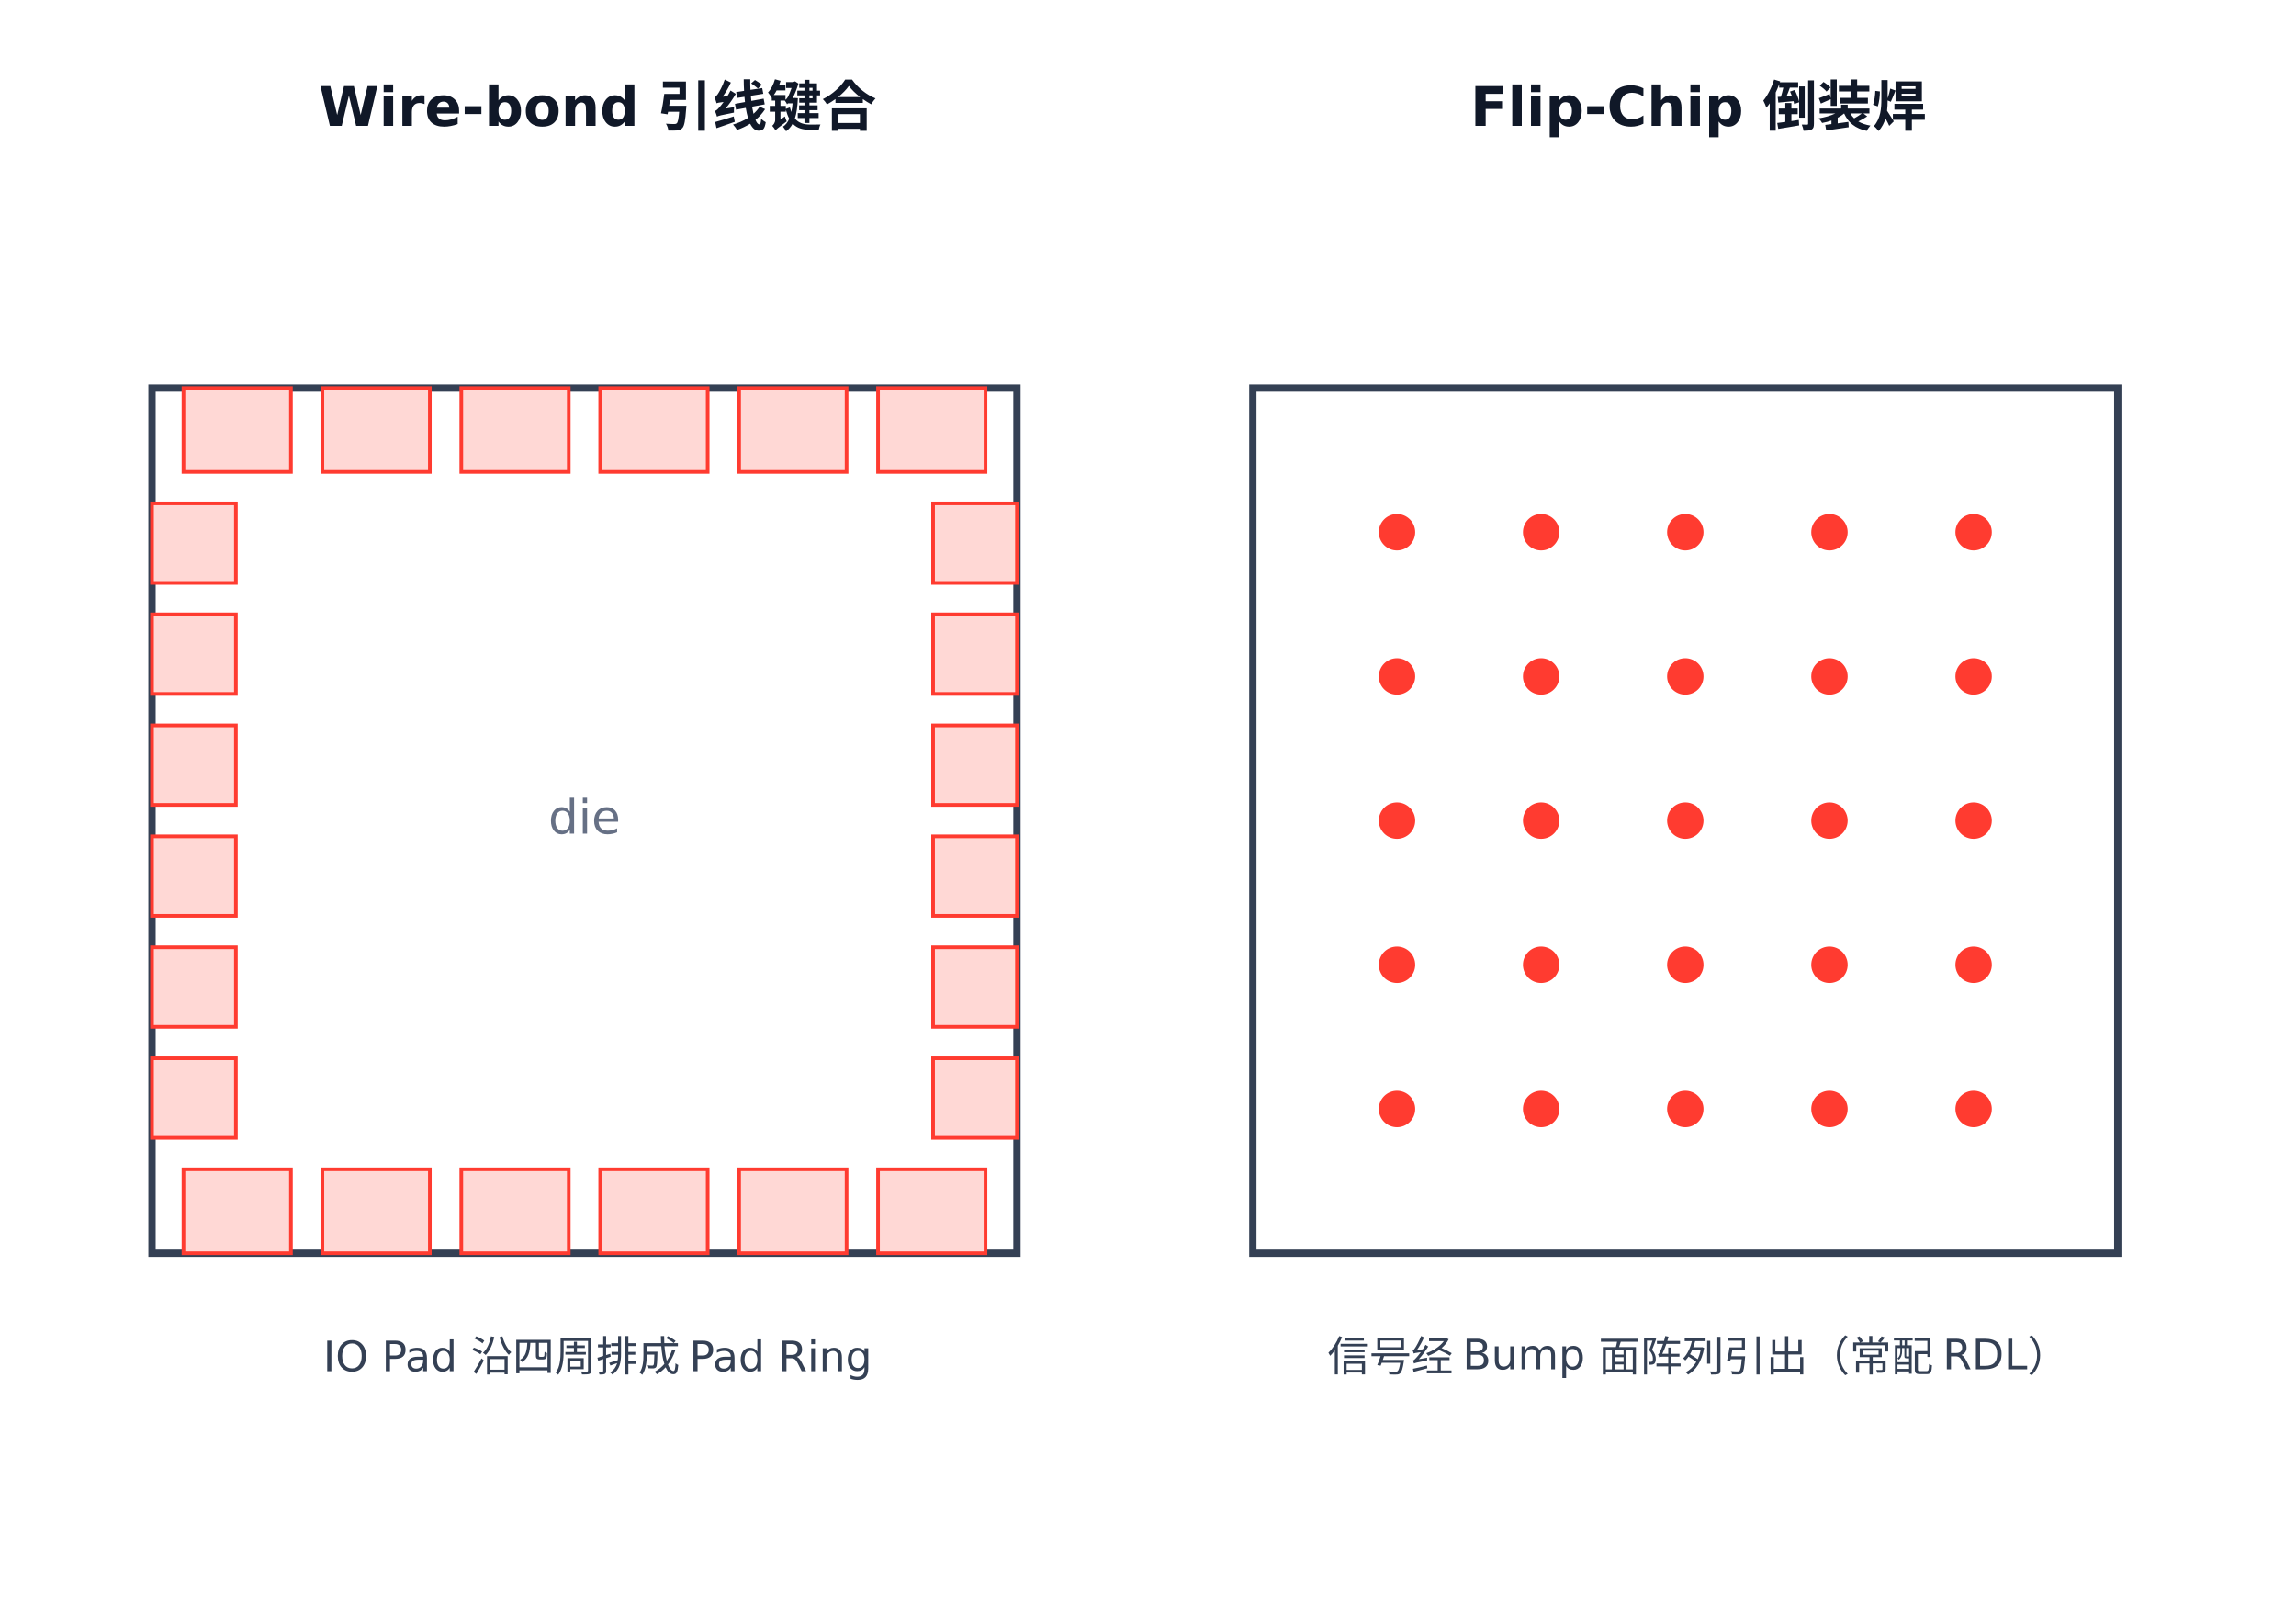
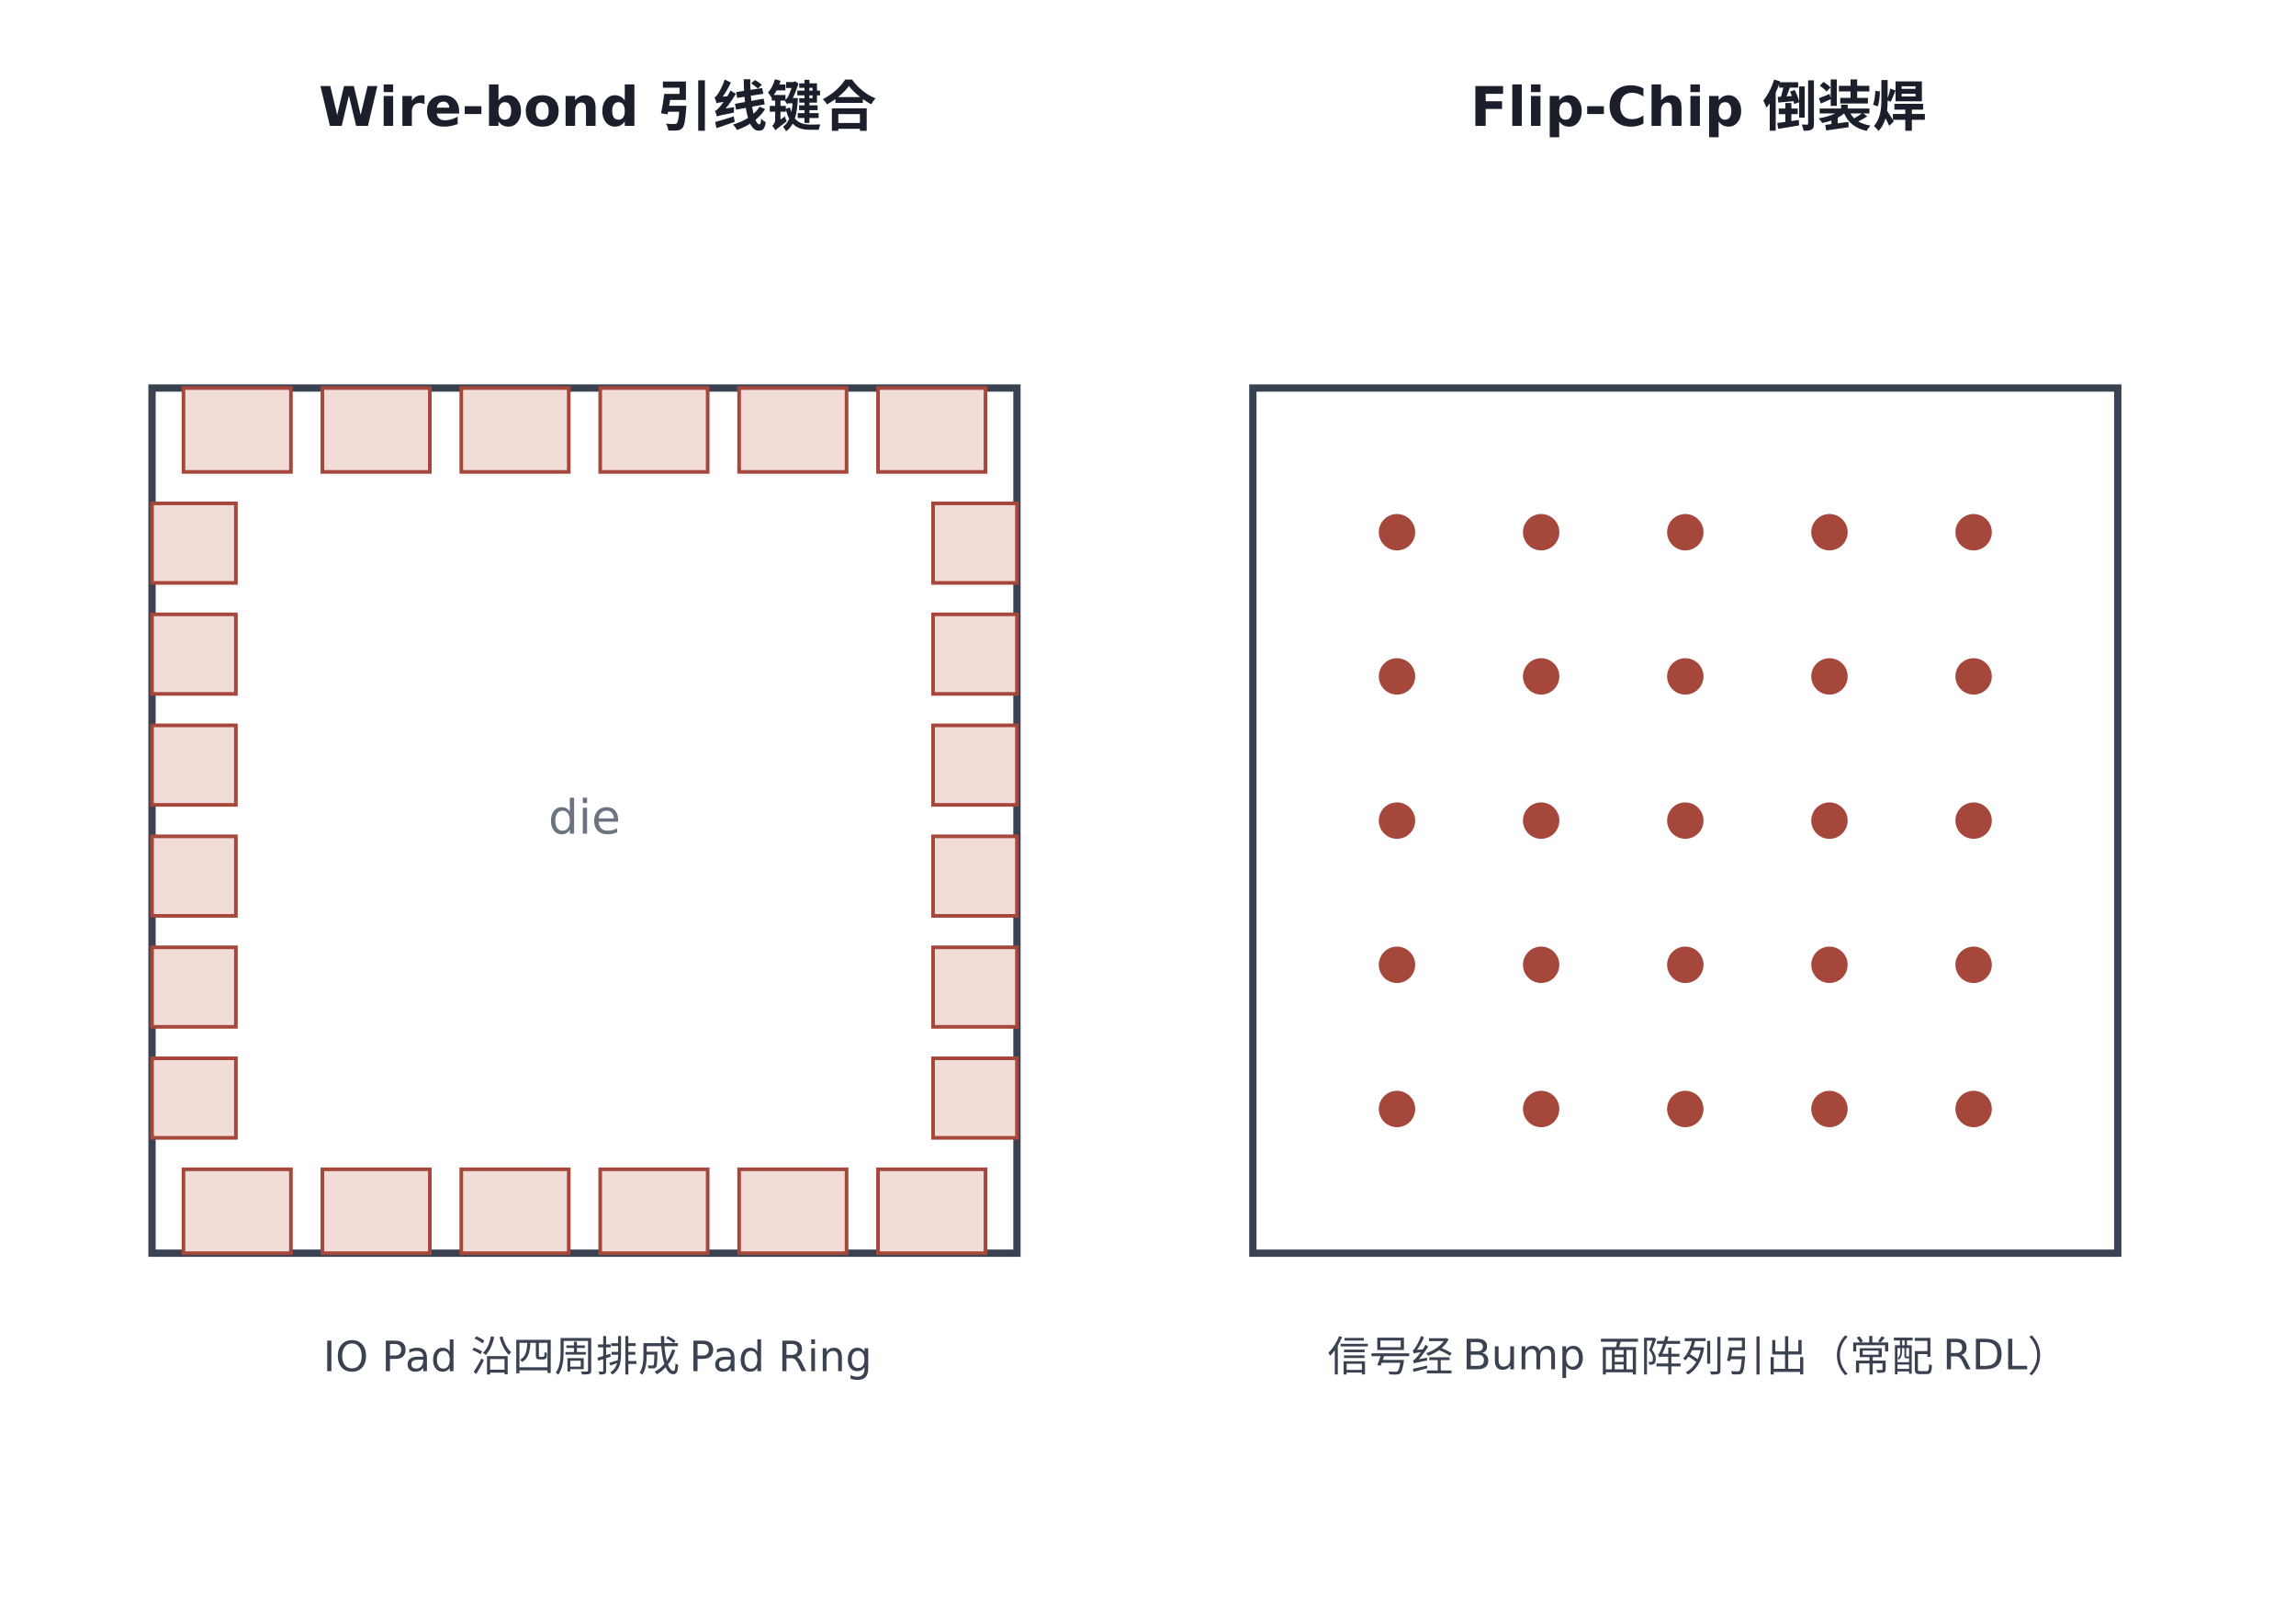
<svg xmlns="http://www.w3.org/2000/svg" xmlns:xlink="http://www.w3.org/1999/xlink" width="630.72pt" height="443.52pt" viewBox="0 0 630.72 443.52" version="1.1">
  <defs>
    <style type="text/css">*{stroke-linejoin: round; stroke-linecap: butt}</style>
  </defs>
  <g id="figure_1">
    <g id="patch_1">
      <path d="M 0 443.52  L 630.72 443.52  L 630.72 0  L 0 0  z " style="fill: #ffffff" />
    </g>
    <g id="axes_1">
      <g id="patch_2">
-         <path d="M 5.76 437.76  L 624.96 437.76  L 624.96 5.76  L 5.76 5.76  z " clip-path="url(#pf0000dc73b)" style="fill: #ffffff" />
+         <path d="M 5.76 437.76  L 624.96 437.76  L 624.96 5.76  L 5.76 5.76  z " clip-path="url(#p31b9b4aeff)" style="fill: #ffffff" />
      </g>
      <g id="patch_3">
-         <path d="M 41.76 344.16  L 279.36 344.16  L 279.36 106.56  L 41.76 106.56  z " clip-path="url(#pf0000dc73b)" style="fill: #ffffff; stroke: #344054; stroke-width: 2; stroke-linejoin: miter" />
+         <path d="M 41.76 344.16  L 279.36 344.16  L 279.36 106.56  L 41.76 106.56  z " clip-path="url(#p31b9b4aeff)" style="fill: #ffffff; stroke: #3a4252; stroke-width: 2; stroke-linejoin: miter" />
      </g>
      <g id="patch_4">
-         <path d="M 344.16 344.16  L 581.76 344.16  L 581.76 106.56  L 344.16 106.56  z " clip-path="url(#pf0000dc73b)" style="fill: #ffffff; stroke: #344054; stroke-width: 2; stroke-linejoin: miter" />
+         <path d="M 344.16 344.16  L 581.76 344.16  L 581.76 106.56  L 344.16 106.56  z " clip-path="url(#p31b9b4aeff)" style="fill: #ffffff; stroke: #3a4252; stroke-width: 2; stroke-linejoin: miter" />
      </g>
      <g id="text_1">
-         <text style="font-weight: 700; font-size: 15px; font-family: 'Microsoft YaHei', 'Microsoft YaHei UI', 'SimHei', 'Segoe UI', 'DejaVu Sans', sans-serif; text-anchor: middle; fill: #101828" x="164.16" y="34.56" transform="rotate(-0 164.16 34.56)">Wire-bond 引线键合</text>
+         <text style="font-weight: 700; font-size: 15px; font-family: 'Microsoft YaHei', 'Microsoft YaHei UI', 'SimHei', 'Segoe UI', 'DejaVu Sans', sans-serif; text-anchor: middle; fill: #1a1f2b" x="164.16" y="34.56" transform="rotate(-0 164.16 34.56)">Wire-bond 引线键合</text>
      </g>
      <g id="patch_5">
-         <path d="M 50.4 344.16  L 79.92 344.16  L 79.92 321.12  L 50.4 321.12  z " clip-path="url(#pf0000dc73b)" style="fill: #ffd8d5; stroke: #ff3b30; stroke-linejoin: miter" />
+         <path d="M 50.4 344.16  L 79.92 344.16  L 79.92 321.12  L 50.4 321.12  z " clip-path="url(#p31b9b4aeff)" style="fill: #f1dcd8; stroke: #a6473c; stroke-linejoin: miter" />
      </g>
      <g id="patch_6">
-         <path d="M 50.4 129.6  L 79.92 129.6  L 79.92 106.56  L 50.4 106.56  z " clip-path="url(#pf0000dc73b)" style="fill: #ffd8d5; stroke: #ff3b30; stroke-linejoin: miter" />
+         <path d="M 50.4 129.6  L 79.92 129.6  L 79.92 106.56  L 50.4 106.56  z " clip-path="url(#p31b9b4aeff)" style="fill: #f1dcd8; stroke: #a6473c; stroke-linejoin: miter" />
      </g>
      <g id="patch_7">
-         <path d="M 88.56 344.16  L 118.08 344.16  L 118.08 321.12  L 88.56 321.12  z " clip-path="url(#pf0000dc73b)" style="fill: #ffd8d5; stroke: #ff3b30; stroke-linejoin: miter" />
+         <path d="M 88.56 344.16  L 118.08 344.16  L 118.08 321.12  L 88.56 321.12  z " clip-path="url(#p31b9b4aeff)" style="fill: #f1dcd8; stroke: #a6473c; stroke-linejoin: miter" />
      </g>
      <g id="patch_8">
-         <path d="M 88.56 129.6  L 118.08 129.6  L 118.08 106.56  L 88.56 106.56  z " clip-path="url(#pf0000dc73b)" style="fill: #ffd8d5; stroke: #ff3b30; stroke-linejoin: miter" />
+         <path d="M 88.56 129.6  L 118.08 129.6  L 118.08 106.56  L 88.56 106.56  z " clip-path="url(#p31b9b4aeff)" style="fill: #f1dcd8; stroke: #a6473c; stroke-linejoin: miter" />
      </g>
      <g id="patch_9">
-         <path d="M 126.72 344.16  L 156.24 344.16  L 156.24 321.12  L 126.72 321.12  z " clip-path="url(#pf0000dc73b)" style="fill: #ffd8d5; stroke: #ff3b30; stroke-linejoin: miter" />
+         <path d="M 126.72 344.16  L 156.24 344.16  L 156.24 321.12  L 126.72 321.12  z " clip-path="url(#p31b9b4aeff)" style="fill: #f1dcd8; stroke: #a6473c; stroke-linejoin: miter" />
      </g>
      <g id="patch_10">
-         <path d="M 126.72 129.6  L 156.24 129.6  L 156.24 106.56  L 126.72 106.56  z " clip-path="url(#pf0000dc73b)" style="fill: #ffd8d5; stroke: #ff3b30; stroke-linejoin: miter" />
+         <path d="M 126.72 129.6  L 156.24 129.6  L 156.24 106.56  L 126.72 106.56  z " clip-path="url(#p31b9b4aeff)" style="fill: #f1dcd8; stroke: #a6473c; stroke-linejoin: miter" />
      </g>
      <g id="patch_11">
-         <path d="M 164.88 344.16  L 194.4 344.16  L 194.4 321.12  L 164.88 321.12  z " clip-path="url(#pf0000dc73b)" style="fill: #ffd8d5; stroke: #ff3b30; stroke-linejoin: miter" />
+         <path d="M 164.88 344.16  L 194.4 344.16  L 194.4 321.12  L 164.88 321.12  z " clip-path="url(#p31b9b4aeff)" style="fill: #f1dcd8; stroke: #a6473c; stroke-linejoin: miter" />
      </g>
      <g id="patch_12">
-         <path d="M 164.88 129.6  L 194.4 129.6  L 194.4 106.56  L 164.88 106.56  z " clip-path="url(#pf0000dc73b)" style="fill: #ffd8d5; stroke: #ff3b30; stroke-linejoin: miter" />
+         <path d="M 164.88 129.6  L 194.4 129.6  L 194.4 106.56  L 164.88 106.56  z " clip-path="url(#p31b9b4aeff)" style="fill: #f1dcd8; stroke: #a6473c; stroke-linejoin: miter" />
      </g>
      <g id="patch_13">
-         <path d="M 203.04 344.16  L 232.56 344.16  L 232.56 321.12  L 203.04 321.12  z " clip-path="url(#pf0000dc73b)" style="fill: #ffd8d5; stroke: #ff3b30; stroke-linejoin: miter" />
+         <path d="M 203.04 344.16  L 232.56 344.16  L 232.56 321.12  L 203.04 321.12  z " clip-path="url(#p31b9b4aeff)" style="fill: #f1dcd8; stroke: #a6473c; stroke-linejoin: miter" />
      </g>
      <g id="patch_14">
-         <path d="M 203.04 129.6  L 232.56 129.6  L 232.56 106.56  L 203.04 106.56  z " clip-path="url(#pf0000dc73b)" style="fill: #ffd8d5; stroke: #ff3b30; stroke-linejoin: miter" />
+         <path d="M 203.04 129.6  L 232.56 129.6  L 232.56 106.56  L 203.04 106.56  z " clip-path="url(#p31b9b4aeff)" style="fill: #f1dcd8; stroke: #a6473c; stroke-linejoin: miter" />
      </g>
      <g id="patch_15">
-         <path d="M 241.2 344.16  L 270.72 344.16  L 270.72 321.12  L 241.2 321.12  z " clip-path="url(#pf0000dc73b)" style="fill: #ffd8d5; stroke: #ff3b30; stroke-linejoin: miter" />
+         <path d="M 241.2 344.16  L 270.72 344.16  L 270.72 321.12  L 241.2 321.12  z " clip-path="url(#p31b9b4aeff)" style="fill: #f1dcd8; stroke: #a6473c; stroke-linejoin: miter" />
      </g>
      <g id="patch_16">
-         <path d="M 241.2 129.6  L 270.72 129.6  L 270.72 106.56  L 241.2 106.56  z " clip-path="url(#pf0000dc73b)" style="fill: #ffd8d5; stroke: #ff3b30; stroke-linejoin: miter" />
+         <path d="M 241.2 129.6  L 270.72 129.6  L 270.72 106.56  L 241.2 106.56  z " clip-path="url(#p31b9b4aeff)" style="fill: #f1dcd8; stroke: #a6473c; stroke-linejoin: miter" />
      </g>
      <g id="patch_17">
-         <path d="M 41.76 312.48  L 64.8 312.48  L 64.8 290.64  L 41.76 290.64  z " clip-path="url(#pf0000dc73b)" style="fill: #ffd8d5; stroke: #ff3b30; stroke-linejoin: miter" />
+         <path d="M 41.76 312.48  L 64.8 312.48  L 64.8 290.64  L 41.76 290.64  z " clip-path="url(#p31b9b4aeff)" style="fill: #f1dcd8; stroke: #a6473c; stroke-linejoin: miter" />
      </g>
      <g id="patch_18">
-         <path d="M 256.32 312.48  L 279.36 312.48  L 279.36 290.64  L 256.32 290.64  z " clip-path="url(#pf0000dc73b)" style="fill: #ffd8d5; stroke: #ff3b30; stroke-linejoin: miter" />
+         <path d="M 256.32 312.48  L 279.36 312.48  L 279.36 290.64  L 256.32 290.64  z " clip-path="url(#p31b9b4aeff)" style="fill: #f1dcd8; stroke: #a6473c; stroke-linejoin: miter" />
      </g>
      <g id="patch_19">
-         <path d="M 41.76 282  L 64.8 282  L 64.8 260.16  L 41.76 260.16  z " clip-path="url(#pf0000dc73b)" style="fill: #ffd8d5; stroke: #ff3b30; stroke-linejoin: miter" />
+         <path d="M 41.76 282  L 64.8 282  L 64.8 260.16  L 41.76 260.16  z " clip-path="url(#p31b9b4aeff)" style="fill: #f1dcd8; stroke: #a6473c; stroke-linejoin: miter" />
      </g>
      <g id="patch_20">
-         <path d="M 256.32 282  L 279.36 282  L 279.36 260.16  L 256.32 260.16  z " clip-path="url(#pf0000dc73b)" style="fill: #ffd8d5; stroke: #ff3b30; stroke-linejoin: miter" />
+         <path d="M 256.32 282  L 279.36 282  L 279.36 260.16  L 256.32 260.16  z " clip-path="url(#p31b9b4aeff)" style="fill: #f1dcd8; stroke: #a6473c; stroke-linejoin: miter" />
      </g>
      <g id="patch_21">
-         <path d="M 41.76 251.52  L 64.8 251.52  L 64.8 229.68  L 41.76 229.68  z " clip-path="url(#pf0000dc73b)" style="fill: #ffd8d5; stroke: #ff3b30; stroke-linejoin: miter" />
+         <path d="M 41.76 251.52  L 64.8 251.52  L 64.8 229.68  L 41.76 229.68  z " clip-path="url(#p31b9b4aeff)" style="fill: #f1dcd8; stroke: #a6473c; stroke-linejoin: miter" />
      </g>
      <g id="patch_22">
-         <path d="M 256.32 251.52  L 279.36 251.52  L 279.36 229.68  L 256.32 229.68  z " clip-path="url(#pf0000dc73b)" style="fill: #ffd8d5; stroke: #ff3b30; stroke-linejoin: miter" />
+         <path d="M 256.32 251.52  L 279.36 251.52  L 279.36 229.68  L 256.32 229.68  z " clip-path="url(#p31b9b4aeff)" style="fill: #f1dcd8; stroke: #a6473c; stroke-linejoin: miter" />
      </g>
      <g id="patch_23">
-         <path d="M 41.76 221.04  L 64.8 221.04  L 64.8 199.2  L 41.76 199.2  z " clip-path="url(#pf0000dc73b)" style="fill: #ffd8d5; stroke: #ff3b30; stroke-linejoin: miter" />
+         <path d="M 41.76 221.04  L 64.8 221.04  L 64.8 199.2  L 41.76 199.2  z " clip-path="url(#p31b9b4aeff)" style="fill: #f1dcd8; stroke: #a6473c; stroke-linejoin: miter" />
      </g>
      <g id="patch_24">
-         <path d="M 256.32 221.04  L 279.36 221.04  L 279.36 199.2  L 256.32 199.2  z " clip-path="url(#pf0000dc73b)" style="fill: #ffd8d5; stroke: #ff3b30; stroke-linejoin: miter" />
+         <path d="M 256.32 221.04  L 279.36 221.04  L 279.36 199.2  L 256.32 199.2  z " clip-path="url(#p31b9b4aeff)" style="fill: #f1dcd8; stroke: #a6473c; stroke-linejoin: miter" />
      </g>
      <g id="patch_25">
-         <path d="M 41.76 190.56  L 64.8 190.56  L 64.8 168.72  L 41.76 168.72  z " clip-path="url(#pf0000dc73b)" style="fill: #ffd8d5; stroke: #ff3b30; stroke-linejoin: miter" />
+         <path d="M 41.76 190.56  L 64.8 190.56  L 64.8 168.72  L 41.76 168.72  z " clip-path="url(#p31b9b4aeff)" style="fill: #f1dcd8; stroke: #a6473c; stroke-linejoin: miter" />
      </g>
      <g id="patch_26">
-         <path d="M 256.32 190.56  L 279.36 190.56  L 279.36 168.72  L 256.32 168.72  z " clip-path="url(#pf0000dc73b)" style="fill: #ffd8d5; stroke: #ff3b30; stroke-linejoin: miter" />
+         <path d="M 256.32 190.56  L 279.36 190.56  L 279.36 168.72  L 256.32 168.72  z " clip-path="url(#p31b9b4aeff)" style="fill: #f1dcd8; stroke: #a6473c; stroke-linejoin: miter" />
      </g>
      <g id="patch_27">
-         <path d="M 41.76 160.08  L 64.8 160.08  L 64.8 138.24  L 41.76 138.24  z " clip-path="url(#pf0000dc73b)" style="fill: #ffd8d5; stroke: #ff3b30; stroke-linejoin: miter" />
+         <path d="M 41.76 160.08  L 64.8 160.08  L 64.8 138.24  L 41.76 138.24  z " clip-path="url(#p31b9b4aeff)" style="fill: #f1dcd8; stroke: #a6473c; stroke-linejoin: miter" />
      </g>
      <g id="patch_28">
-         <path d="M 256.32 160.08  L 279.36 160.08  L 279.36 138.24  L 256.32 138.24  z " clip-path="url(#pf0000dc73b)" style="fill: #ffd8d5; stroke: #ff3b30; stroke-linejoin: miter" />
+         <path d="M 256.32 160.08  L 279.36 160.08  L 279.36 138.24  L 256.32 138.24  z " clip-path="url(#p31b9b4aeff)" style="fill: #f1dcd8; stroke: #a6473c; stroke-linejoin: miter" />
      </g>
      <g id="text_2">
-         <text style="font-size: 13px; font-family: 'Microsoft YaHei', 'Microsoft YaHei UI', 'SimHei', 'Segoe UI', 'DejaVu Sans', sans-serif; text-anchor: middle; fill: #667085" x="160.56" y="228.94" transform="rotate(-0 160.56 228.9401)">die</text>
+         <text style="font-size: 13px; font-family: 'Microsoft YaHei', 'Microsoft YaHei UI', 'SimHei', 'Segoe UI', 'DejaVu Sans', sans-serif; text-anchor: middle; fill: #6b7280" x="160.56" y="228.94" transform="rotate(-0 160.56 228.9401)">die</text>
      </g>
      <g id="text_3">
-         <text style="font-size: 11.5px; font-family: 'Microsoft YaHei', 'Microsoft YaHei UI', 'SimHei', 'Segoe UI', 'DejaVu Sans', sans-serif; text-anchor: middle; fill: #344054" x="164.16" y="376.56" transform="rotate(-0 164.16 376.56)">IO Pad 沿四周排成 Pad Ring</text>
+         <text style="font-size: 11.5px; font-family: 'Microsoft YaHei', 'Microsoft YaHei UI', 'SimHei', 'Segoe UI', 'DejaVu Sans', sans-serif; text-anchor: middle; fill: #3a4252" x="164.16" y="376.56" transform="rotate(-0 164.16 376.56)">IO Pad 沿四周排成 Pad Ring</text>
      </g>
      <g id="text_4">
-         <text style="font-weight: 700; font-size: 15px; font-family: 'Microsoft YaHei', 'Microsoft YaHei UI', 'SimHei', 'Segoe UI', 'DejaVu Sans', sans-serif; text-anchor: middle; fill: #101828" x="466.56" y="34.56" transform="rotate(-0 466.56 34.56)">Flip-Chip 倒装焊</text>
+         <text style="font-weight: 700; font-size: 15px; font-family: 'Microsoft YaHei', 'Microsoft YaHei UI', 'SimHei', 'Segoe UI', 'DejaVu Sans', sans-serif; text-anchor: middle; fill: #1a1f2b" x="466.56" y="34.56" transform="rotate(-0 466.56 34.56)">Flip-Chip 倒装焊</text>
      </g>
      <g id="line2d_1">
        <defs>
-           <path id="mec0b155cb8" d="M 0 4.5  C 1.193 4.5 2.338 4.026 3.182 3.182  C 4.026 2.338 4.5 1.193 4.5 0  C 4.5 -1.193 4.026 -2.338 3.182 -3.182  C 2.338 -4.026 1.193 -4.5 0 -4.5  C -1.193 -4.5 -2.338 -4.026 -3.182 -3.182  C -4.026 -2.338 -4.5 -1.193 -4.5 0  C -4.5 1.193 -4.026 2.338 -3.182 3.182  C -2.338 4.026 -1.193 4.5 0 4.5  z " style="stroke: #ff3b30" />
+           <path id="m220eacae9b" d="M 0 4.5  C 1.193 4.5 2.338 4.026 3.182 3.182  C 4.026 2.338 4.5 1.193 4.5 0  C 4.5 -1.193 4.026 -2.338 3.182 -3.182  C 2.338 -4.026 1.193 -4.5 0 -4.5  C -1.193 -4.5 -2.338 -4.026 -3.182 -3.182  C -4.026 -2.338 -4.5 -1.193 -4.5 0  C -4.5 1.193 -4.026 2.338 -3.182 3.182  C -2.338 4.026 -1.193 4.5 0 4.5  z " style="stroke: #a6473c" />
        </defs>
-         <g clip-path="url(#pf0000dc73b)">
-           <use xlink:href="#mec0b155cb8" x="383.76" y="304.56" style="fill: #ff3b30; stroke: #ff3b30" />
+         <g clip-path="url(#p31b9b4aeff)">
+           <use xlink:href="#m220eacae9b" x="383.76" y="304.56" style="fill: #a6473c; stroke: #a6473c" />
        </g>
      </g>
      <g id="line2d_2">
-         <g clip-path="url(#pf0000dc73b)">
-           <use xlink:href="#mec0b155cb8" x="423.36" y="304.56" style="fill: #ff3b30; stroke: #ff3b30" />
+         <g clip-path="url(#p31b9b4aeff)">
+           <use xlink:href="#m220eacae9b" x="423.36" y="304.56" style="fill: #a6473c; stroke: #a6473c" />
        </g>
      </g>
      <g id="line2d_3">
-         <g clip-path="url(#pf0000dc73b)">
-           <use xlink:href="#mec0b155cb8" x="462.96" y="304.56" style="fill: #ff3b30; stroke: #ff3b30" />
+         <g clip-path="url(#p31b9b4aeff)">
+           <use xlink:href="#m220eacae9b" x="462.96" y="304.56" style="fill: #a6473c; stroke: #a6473c" />
        </g>
      </g>
      <g id="line2d_4">
-         <g clip-path="url(#pf0000dc73b)">
-           <use xlink:href="#mec0b155cb8" x="502.56" y="304.56" style="fill: #ff3b30; stroke: #ff3b30" />
+         <g clip-path="url(#p31b9b4aeff)">
+           <use xlink:href="#m220eacae9b" x="502.56" y="304.56" style="fill: #a6473c; stroke: #a6473c" />
        </g>
      </g>
      <g id="line2d_5">
-         <g clip-path="url(#pf0000dc73b)">
-           <use xlink:href="#mec0b155cb8" x="542.16" y="304.56" style="fill: #ff3b30; stroke: #ff3b30" />
+         <g clip-path="url(#p31b9b4aeff)">
+           <use xlink:href="#m220eacae9b" x="542.16" y="304.56" style="fill: #a6473c; stroke: #a6473c" />
        </g>
      </g>
      <g id="line2d_6">
-         <g clip-path="url(#pf0000dc73b)">
-           <use xlink:href="#mec0b155cb8" x="383.76" y="264.96" style="fill: #ff3b30; stroke: #ff3b30" />
+         <g clip-path="url(#p31b9b4aeff)">
+           <use xlink:href="#m220eacae9b" x="383.76" y="264.96" style="fill: #a6473c; stroke: #a6473c" />
        </g>
      </g>
      <g id="line2d_7">
-         <g clip-path="url(#pf0000dc73b)">
-           <use xlink:href="#mec0b155cb8" x="423.36" y="264.96" style="fill: #ff3b30; stroke: #ff3b30" />
+         <g clip-path="url(#p31b9b4aeff)">
+           <use xlink:href="#m220eacae9b" x="423.36" y="264.96" style="fill: #a6473c; stroke: #a6473c" />
        </g>
      </g>
      <g id="line2d_8">
-         <g clip-path="url(#pf0000dc73b)">
-           <use xlink:href="#mec0b155cb8" x="462.96" y="264.96" style="fill: #ff3b30; stroke: #ff3b30" />
+         <g clip-path="url(#p31b9b4aeff)">
+           <use xlink:href="#m220eacae9b" x="462.96" y="264.96" style="fill: #a6473c; stroke: #a6473c" />
        </g>
      </g>
      <g id="line2d_9">
-         <g clip-path="url(#pf0000dc73b)">
-           <use xlink:href="#mec0b155cb8" x="502.56" y="264.96" style="fill: #ff3b30; stroke: #ff3b30" />
+         <g clip-path="url(#p31b9b4aeff)">
+           <use xlink:href="#m220eacae9b" x="502.56" y="264.96" style="fill: #a6473c; stroke: #a6473c" />
        </g>
      </g>
      <g id="line2d_10">
-         <g clip-path="url(#pf0000dc73b)">
-           <use xlink:href="#mec0b155cb8" x="542.16" y="264.96" style="fill: #ff3b30; stroke: #ff3b30" />
+         <g clip-path="url(#p31b9b4aeff)">
+           <use xlink:href="#m220eacae9b" x="542.16" y="264.96" style="fill: #a6473c; stroke: #a6473c" />
        </g>
      </g>
      <g id="line2d_11">
-         <g clip-path="url(#pf0000dc73b)">
-           <use xlink:href="#mec0b155cb8" x="383.76" y="225.36" style="fill: #ff3b30; stroke: #ff3b30" />
+         <g clip-path="url(#p31b9b4aeff)">
+           <use xlink:href="#m220eacae9b" x="383.76" y="225.36" style="fill: #a6473c; stroke: #a6473c" />
        </g>
      </g>
      <g id="line2d_12">
-         <g clip-path="url(#pf0000dc73b)">
-           <use xlink:href="#mec0b155cb8" x="423.36" y="225.36" style="fill: #ff3b30; stroke: #ff3b30" />
+         <g clip-path="url(#p31b9b4aeff)">
+           <use xlink:href="#m220eacae9b" x="423.36" y="225.36" style="fill: #a6473c; stroke: #a6473c" />
        </g>
      </g>
      <g id="line2d_13">
-         <g clip-path="url(#pf0000dc73b)">
-           <use xlink:href="#mec0b155cb8" x="462.96" y="225.36" style="fill: #ff3b30; stroke: #ff3b30" />
+         <g clip-path="url(#p31b9b4aeff)">
+           <use xlink:href="#m220eacae9b" x="462.96" y="225.36" style="fill: #a6473c; stroke: #a6473c" />
        </g>
      </g>
      <g id="line2d_14">
-         <g clip-path="url(#pf0000dc73b)">
-           <use xlink:href="#mec0b155cb8" x="502.56" y="225.36" style="fill: #ff3b30; stroke: #ff3b30" />
+         <g clip-path="url(#p31b9b4aeff)">
+           <use xlink:href="#m220eacae9b" x="502.56" y="225.36" style="fill: #a6473c; stroke: #a6473c" />
        </g>
      </g>
      <g id="line2d_15">
-         <g clip-path="url(#pf0000dc73b)">
-           <use xlink:href="#mec0b155cb8" x="542.16" y="225.36" style="fill: #ff3b30; stroke: #ff3b30" />
+         <g clip-path="url(#p31b9b4aeff)">
+           <use xlink:href="#m220eacae9b" x="542.16" y="225.36" style="fill: #a6473c; stroke: #a6473c" />
        </g>
      </g>
      <g id="line2d_16">
-         <g clip-path="url(#pf0000dc73b)">
-           <use xlink:href="#mec0b155cb8" x="383.76" y="185.76" style="fill: #ff3b30; stroke: #ff3b30" />
+         <g clip-path="url(#p31b9b4aeff)">
+           <use xlink:href="#m220eacae9b" x="383.76" y="185.76" style="fill: #a6473c; stroke: #a6473c" />
        </g>
      </g>
      <g id="line2d_17">
-         <g clip-path="url(#pf0000dc73b)">
-           <use xlink:href="#mec0b155cb8" x="423.36" y="185.76" style="fill: #ff3b30; stroke: #ff3b30" />
+         <g clip-path="url(#p31b9b4aeff)">
+           <use xlink:href="#m220eacae9b" x="423.36" y="185.76" style="fill: #a6473c; stroke: #a6473c" />
        </g>
      </g>
      <g id="line2d_18">
-         <g clip-path="url(#pf0000dc73b)">
-           <use xlink:href="#mec0b155cb8" x="462.96" y="185.76" style="fill: #ff3b30; stroke: #ff3b30" />
+         <g clip-path="url(#p31b9b4aeff)">
+           <use xlink:href="#m220eacae9b" x="462.96" y="185.76" style="fill: #a6473c; stroke: #a6473c" />
        </g>
      </g>
      <g id="line2d_19">
-         <g clip-path="url(#pf0000dc73b)">
-           <use xlink:href="#mec0b155cb8" x="502.56" y="185.76" style="fill: #ff3b30; stroke: #ff3b30" />
+         <g clip-path="url(#p31b9b4aeff)">
+           <use xlink:href="#m220eacae9b" x="502.56" y="185.76" style="fill: #a6473c; stroke: #a6473c" />
        </g>
      </g>
      <g id="line2d_20">
-         <g clip-path="url(#pf0000dc73b)">
-           <use xlink:href="#mec0b155cb8" x="542.16" y="185.76" style="fill: #ff3b30; stroke: #ff3b30" />
+         <g clip-path="url(#p31b9b4aeff)">
+           <use xlink:href="#m220eacae9b" x="542.16" y="185.76" style="fill: #a6473c; stroke: #a6473c" />
        </g>
      </g>
      <g id="line2d_21">
-         <g clip-path="url(#pf0000dc73b)">
-           <use xlink:href="#mec0b155cb8" x="383.76" y="146.16" style="fill: #ff3b30; stroke: #ff3b30" />
+         <g clip-path="url(#p31b9b4aeff)">
+           <use xlink:href="#m220eacae9b" x="383.76" y="146.16" style="fill: #a6473c; stroke: #a6473c" />
        </g>
      </g>
      <g id="line2d_22">
-         <g clip-path="url(#pf0000dc73b)">
-           <use xlink:href="#mec0b155cb8" x="423.36" y="146.16" style="fill: #ff3b30; stroke: #ff3b30" />
+         <g clip-path="url(#p31b9b4aeff)">
+           <use xlink:href="#m220eacae9b" x="423.36" y="146.16" style="fill: #a6473c; stroke: #a6473c" />
        </g>
      </g>
      <g id="line2d_23">
-         <g clip-path="url(#pf0000dc73b)">
-           <use xlink:href="#mec0b155cb8" x="462.96" y="146.16" style="fill: #ff3b30; stroke: #ff3b30" />
+         <g clip-path="url(#p31b9b4aeff)">
+           <use xlink:href="#m220eacae9b" x="462.96" y="146.16" style="fill: #a6473c; stroke: #a6473c" />
        </g>
      </g>
      <g id="line2d_24">
-         <g clip-path="url(#pf0000dc73b)">
-           <use xlink:href="#mec0b155cb8" x="502.56" y="146.16" style="fill: #ff3b30; stroke: #ff3b30" />
+         <g clip-path="url(#p31b9b4aeff)">
+           <use xlink:href="#m220eacae9b" x="502.56" y="146.16" style="fill: #a6473c; stroke: #a6473c" />
        </g>
      </g>
      <g id="line2d_25">
-         <g clip-path="url(#pf0000dc73b)">
-           <use xlink:href="#mec0b155cb8" x="542.16" y="146.16" style="fill: #ff3b30; stroke: #ff3b30" />
+         <g clip-path="url(#p31b9b4aeff)">
+           <use xlink:href="#m220eacae9b" x="542.16" y="146.16" style="fill: #a6473c; stroke: #a6473c" />
        </g>
      </g>
      <g id="text_5">
-         <text style="font-size: 11.5px; font-family: 'Microsoft YaHei', 'Microsoft YaHei UI', 'SimHei', 'Segoe UI', 'DejaVu Sans', sans-serif; text-anchor: middle; fill: #344054" x="466.56" y="376.56" transform="rotate(-0 466.56 376.56)">信号经 Bump 面阵列引出（常配 RDL）</text>
+         <text style="font-size: 11.5px; font-family: 'Microsoft YaHei', 'Microsoft YaHei UI', 'SimHei', 'Segoe UI', 'DejaVu Sans', sans-serif; text-anchor: middle; fill: #3a4252" x="466.56" y="376.56" transform="rotate(-0 466.56 376.56)">信号经 Bump 面阵列引出（常配 RDL）</text>
      </g>
    </g>
  </g>
  <defs>
-     <clipPath id="pf0000dc73b">
+     <clipPath id="p31b9b4aeff">
      <rect x="5.76" y="5.76" width="619.2" height="432" />
    </clipPath>
  </defs>
</svg>
